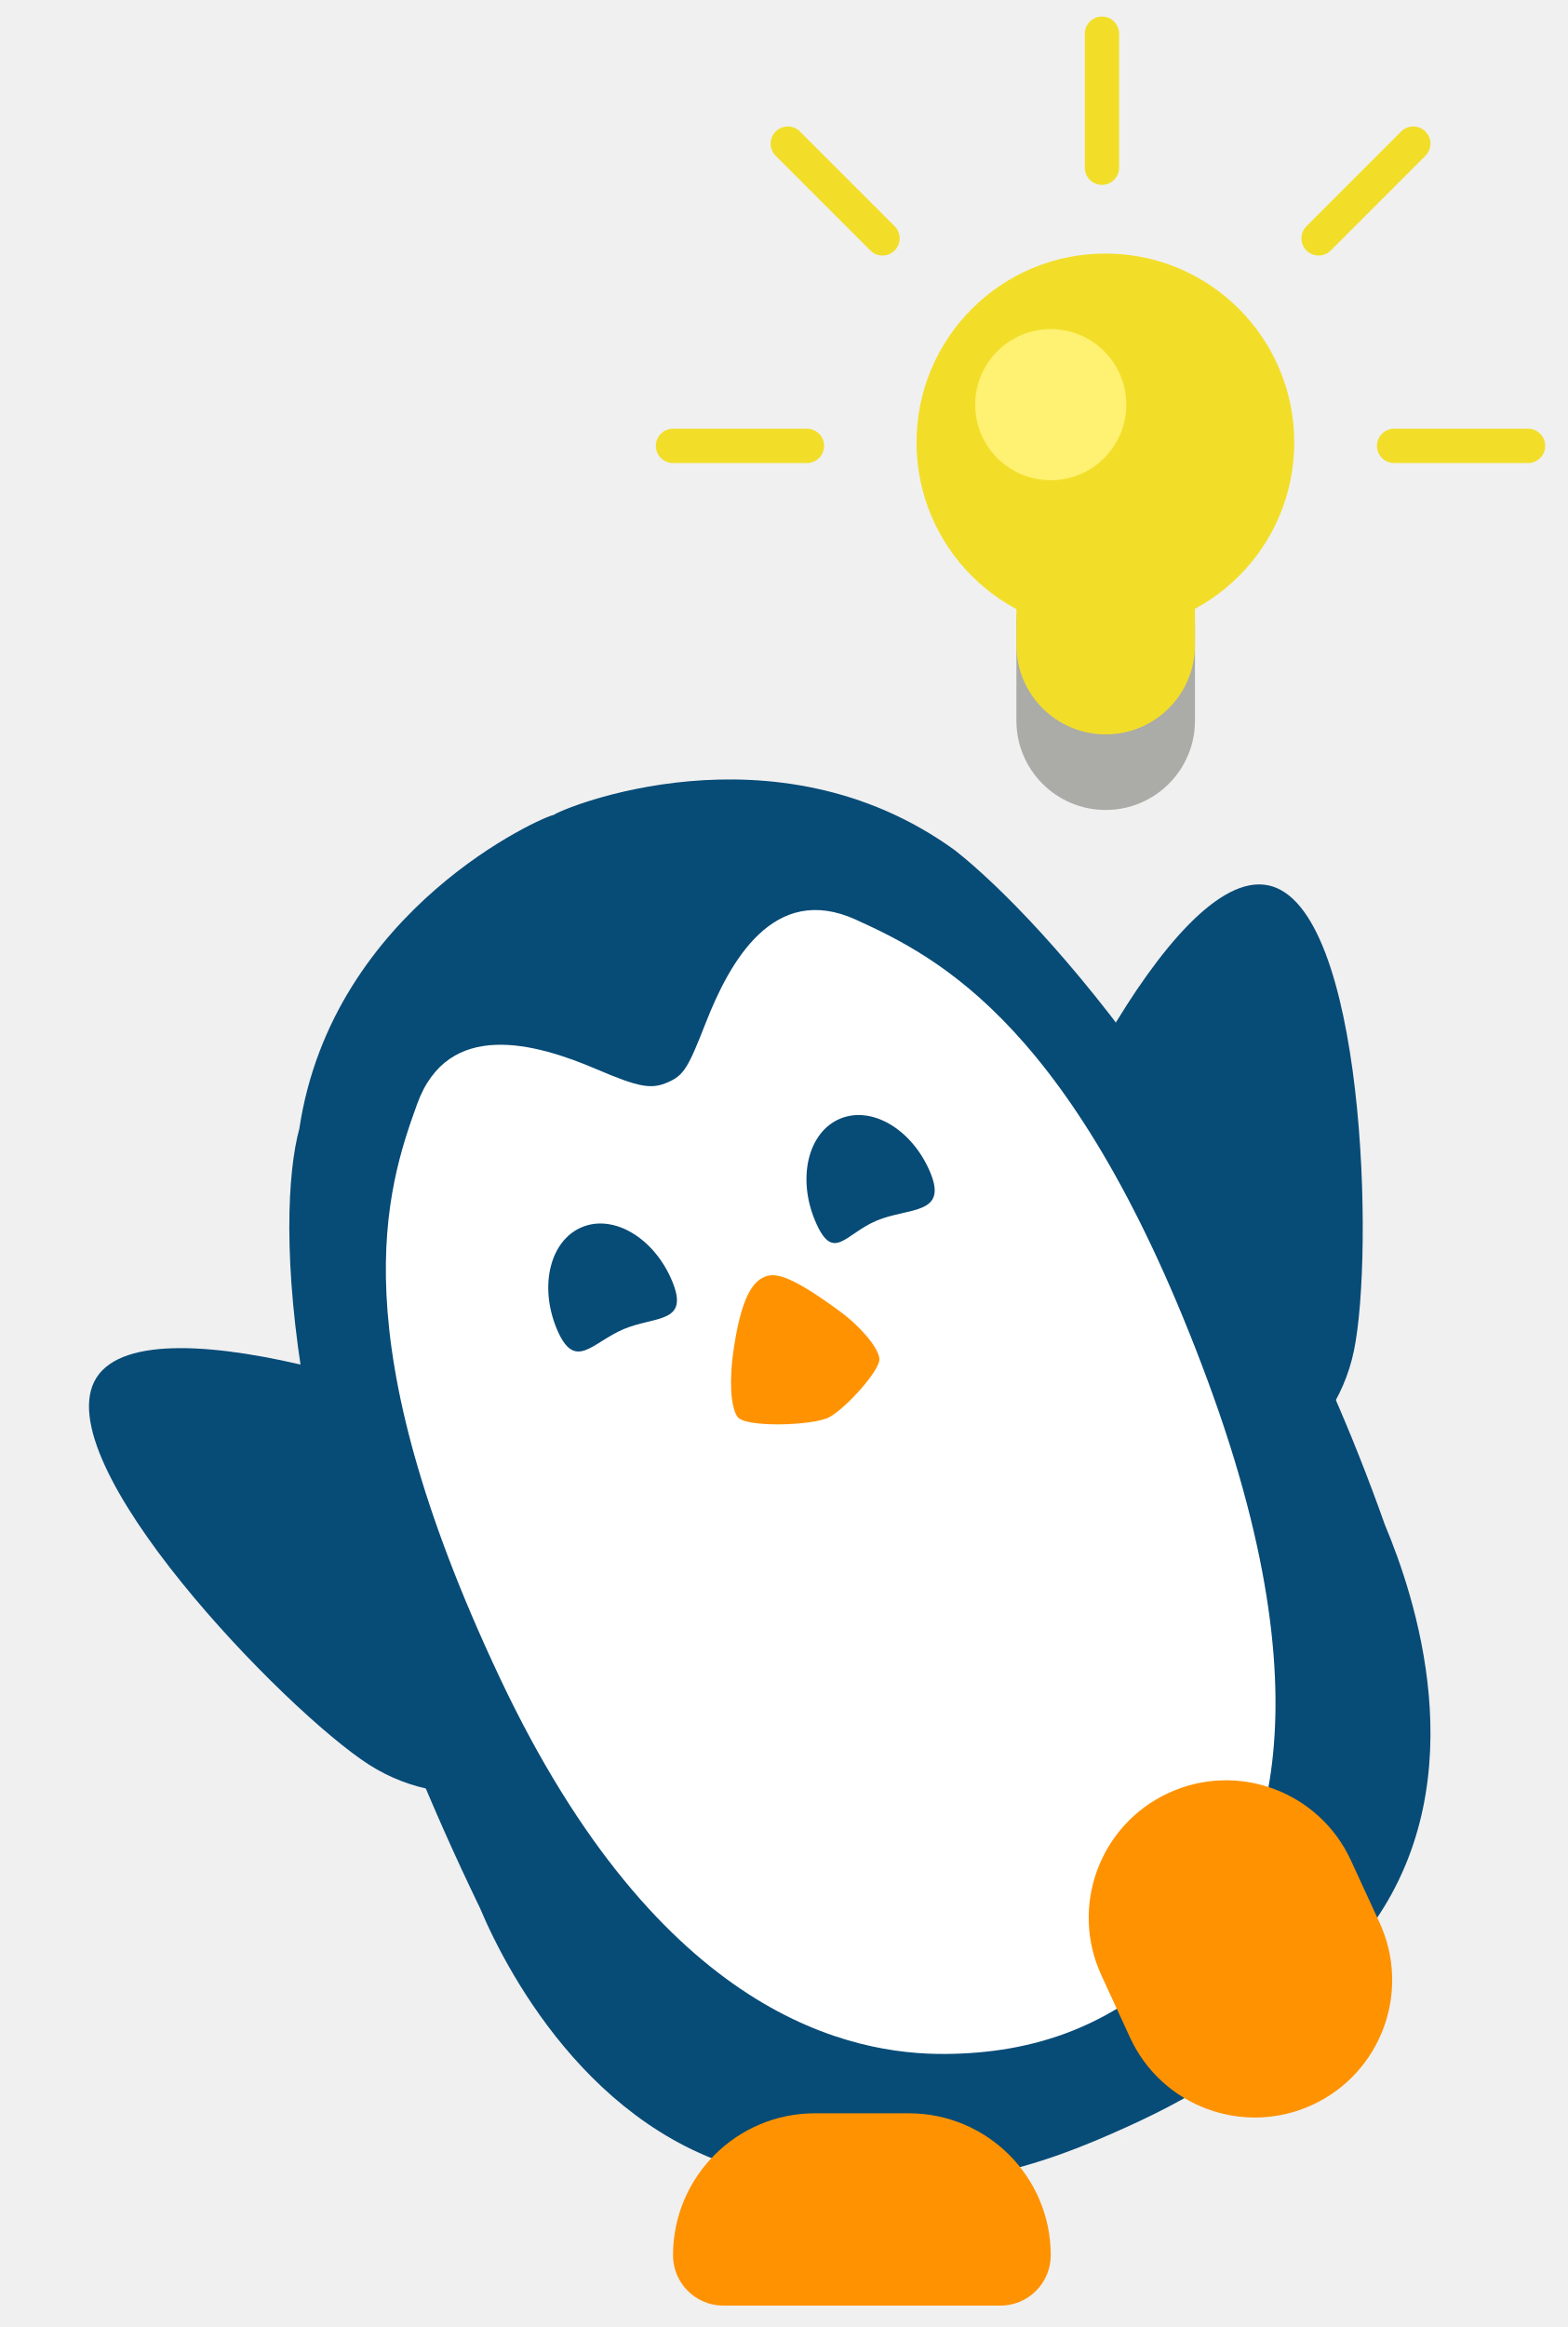
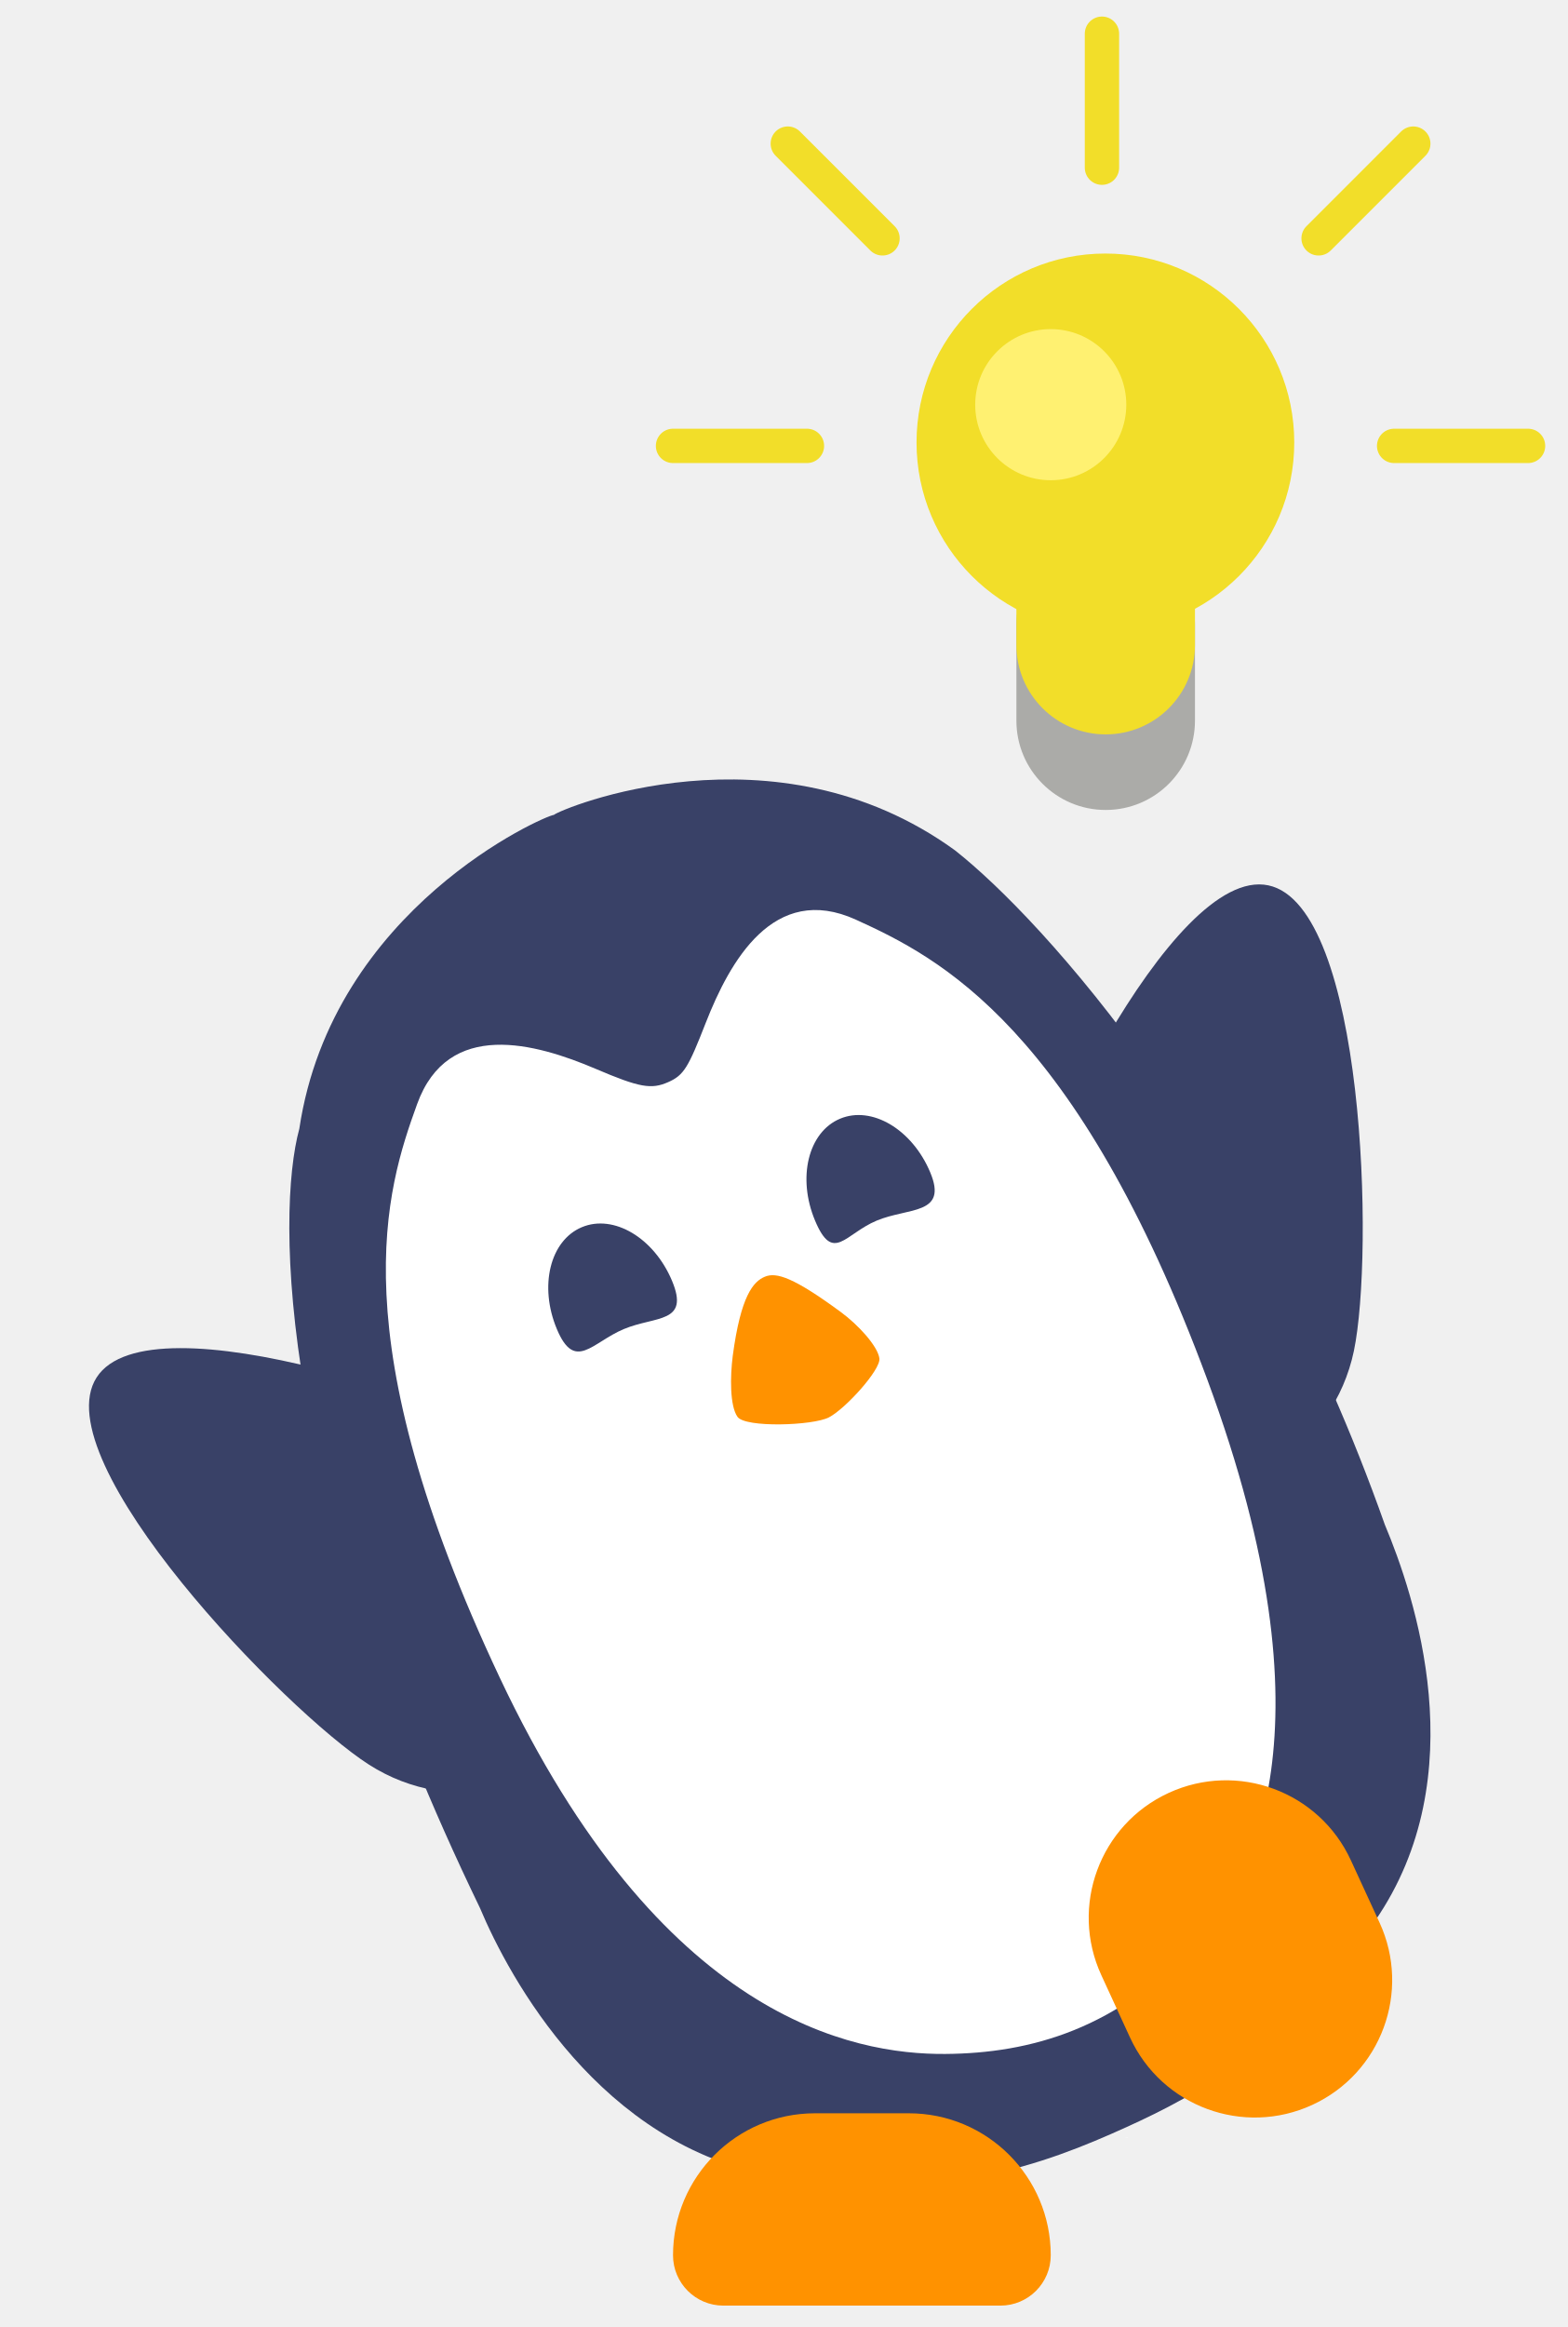
<svg xmlns="http://www.w3.org/2000/svg" width="93" height="138" viewBox="0 0 93 138" fill="none">
-   <path d="M80.311 80.115C79.108 85.861 73.474 89.544 67.728 88.34C61.982 87.137 58.3 81.503 59.503 75.757C60.706 70.011 69.487 51.3 75.233 52.504C80.979 53.707 81.514 74.369 80.311 80.115Z" fill="#074B77" />
-   <path d="M21.887 104.65C26.832 107.814 33.406 106.37 36.57 101.425C39.734 96.48 38.29 89.906 33.345 86.742C28.4 83.578 8.893 76.747 5.729 81.692C2.565 86.637 16.942 101.486 21.887 104.65Z" fill="#074B77" />
+   <path d="M80.311 80.115C79.108 85.861 73.474 89.544 67.728 88.34C61.982 87.137 58.3 81.503 59.503 75.757C60.706 70.011 69.487 51.3 75.233 52.504C80.979 53.707 81.514 74.369 80.311 80.115Z" fill="#394167" />
+   <path d="M21.887 104.65C26.832 107.814 33.406 106.37 36.57 101.425C39.734 96.48 38.29 89.906 33.345 86.742C28.4 83.578 8.893 76.747 5.729 81.692C2.565 86.637 16.942 101.486 21.887 104.65Z" fill="#394167" />
  <path d="M64.747 124.611C64.778 124.611 64.798 124.6 64.828 124.572C64.394 124.6 64.334 124.611 64.747 124.611Z" fill="white" />
  <path d="M68.85 124.576C68.871 124.595 68.891 124.606 68.911 124.606C69.274 124.606 69.224 124.595 68.85 124.576Z" fill="white" />
-   <path d="M32.855 48.326C33.243 47.98 45.924 42.654 56.642 50.423C61.884 54.544 74.325 68.313 82.145 90.413C83.897 94.587 87.54 105.287 81.55 113.937C76.465 121.277 71.113 124.201 66.808 126.152C62.001 128.329 55.742 130.735 45.98 129.057C35.611 127.277 30.218 117.312 28.465 113.139C16.54 88.491 16.357 72.067 17.756 66.936C19.72 53.842 32.335 48.361 32.855 48.326Z" fill="#074B77" />
+   <path d="M32.855 48.326C33.243 47.98 45.924 42.654 56.642 50.423C61.884 54.544 74.325 68.313 82.145 90.413C83.897 94.587 87.54 105.287 81.55 113.937C76.465 121.277 71.113 124.201 66.808 126.152C62.001 128.329 55.742 130.735 45.98 129.057C35.611 127.277 30.218 117.312 28.465 113.139C16.54 88.491 16.357 72.067 17.756 66.936C19.72 53.842 32.335 48.361 32.855 48.326Z" fill="#394167" />
  <path d="M66.872 126.78C66.882 126.78 66.892 126.769 66.902 126.76C66.72 126.769 66.69 126.78 66.872 126.78Z" fill="white" />
  <path d="M50.777 54.543C45.881 52.31 43.281 57.05 41.871 60.641C40.83 63.301 40.576 63.764 39.626 64.179C38.637 64.61 37.956 64.508 35.334 63.386C31.78 61.872 26.576 60.41 24.744 65.475C22.91 70.534 20.096 79.233 29.638 99.477C39.181 119.722 50.606 121.846 56.069 121.807C61.091 121.771 66.434 120.342 71.15 114.961C74.071 111.621 79.397 102.824 71.624 81.837C63.855 60.856 55.683 56.779 50.777 54.543Z" fill="white" />
  <path d="M66.759 126.763C66.769 126.772 66.779 126.772 66.789 126.772C66.941 126.783 66.921 126.772 66.759 126.763Z" fill="white" />
  <path d="M49.876 77.809C47.092 75.761 46.054 75.426 45.37 75.714C44.686 76.001 43.941 76.838 43.465 80.414C43.31 81.631 43.287 83.365 43.746 84.022C44.2 84.681 48.222 84.549 49.172 84.055C50.148 83.55 52.254 81.227 52.165 80.558C52.066 79.829 50.904 78.561 49.876 77.809Z" fill="#FF9200" />
-   <path d="M55.178 69.521C56.247 72.067 53.886 71.597 52 72.389C50.114 73.181 49.418 74.935 48.349 72.389C47.28 69.843 47.942 67.137 49.828 66.345C51.714 65.553 54.109 66.975 55.178 69.521Z" fill="#074B77" />
-   <path d="M39.862 75.953C40.931 78.499 38.886 78.029 37 78.821C35.114 79.613 34.102 81.367 33.033 78.821C31.964 76.275 32.626 73.569 34.512 72.778C36.397 71.986 38.793 73.407 39.862 75.953Z" fill="#074B77" />
+   <path d="M55.178 69.521C56.247 72.067 53.886 71.597 52 72.389C50.114 73.181 49.418 74.935 48.349 72.389C47.28 69.843 47.942 67.137 49.828 66.345C51.714 65.553 54.109 66.975 55.178 69.521Z" fill="#394167" />
+   <path d="M39.862 75.953C40.931 78.499 38.886 78.029 37 78.821C35.114 79.613 34.102 81.367 33.033 78.821C31.964 76.275 32.626 73.569 34.512 72.778C36.397 71.986 38.793 73.407 39.862 75.953Z" fill="#394167" />
  <path d="M39.923 133.745C39.923 129.095 43.693 125.326 48.343 125.326H53.91C58.56 125.326 62.329 129.095 62.329 133.745C62.329 135.395 60.992 136.732 59.342 136.732H42.911C41.261 136.732 39.923 135.395 39.923 133.745Z" fill="#FF9200" />
  <rect x="61.922" y="109.734" width="16.295" height="20.369" rx="8.148" transform="rotate(-24.7204 61.9219 109.734)" fill="#FF9200" />
  <rect x="60.292" y="31.739" width="10.592" height="16.295" rx="5.296" fill="#ABABA8" />
  <rect x="54.368" y="15.036" width="22.406" height="22.406" rx="11.203" fill="#F2DE29" />
  <rect x="60.292" y="28.072" width="10.592" height="15.48" rx="5.296" fill="#F2DE29" />
  <path d="M65.367 9.944V2" stroke="#F2DE29" stroke-width="2.037" stroke-linecap="round" />
  <path d="M78.217 14.135L83.834 8.518" stroke="#F2DE29" stroke-width="2.037" stroke-linecap="round" />
  <path d="M52.349 14.135L46.731 8.518" stroke="#F2DE29" stroke-width="2.037" stroke-linecap="round" />
  <path d="M82.698 26.443H90.642" stroke="#F2DE29" stroke-width="2.037" stroke-linecap="round" />
  <path d="M47.867 26.443H39.923" stroke="#F2DE29" stroke-width="2.037" stroke-linecap="round" />
  <circle cx="62.329" cy="23.999" r="4.481" fill="#FFF171" />
</svg>
